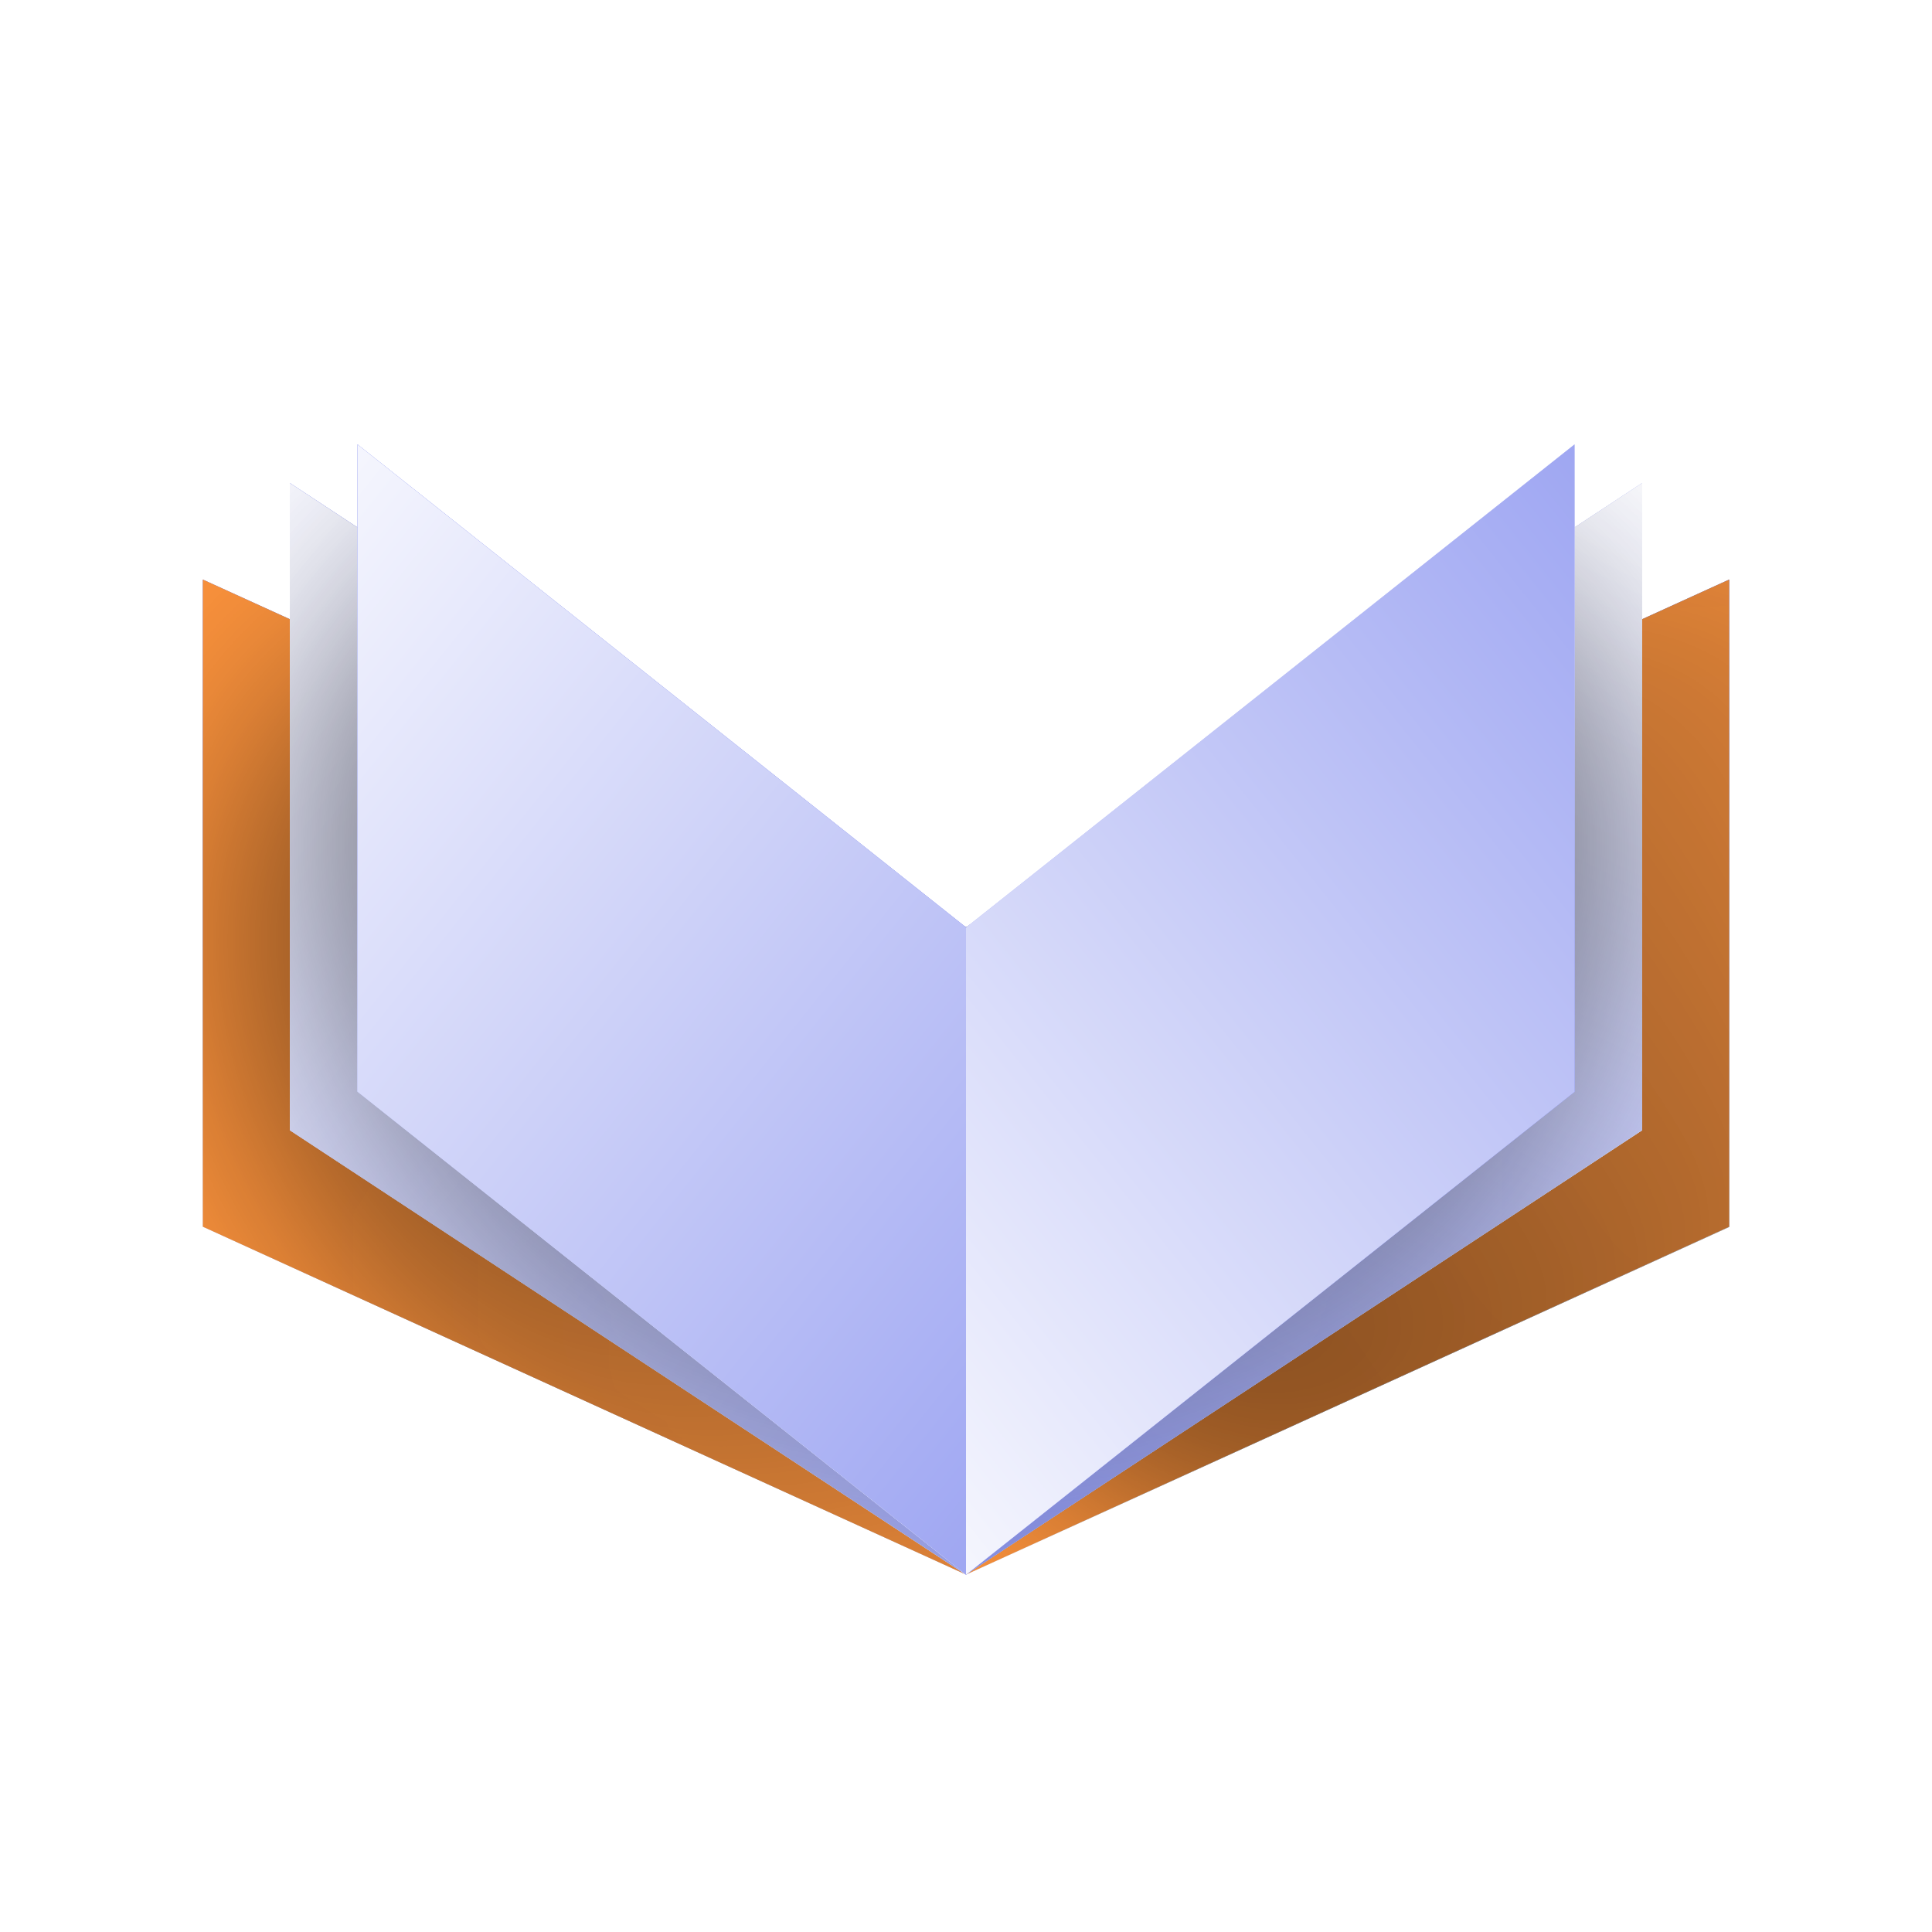
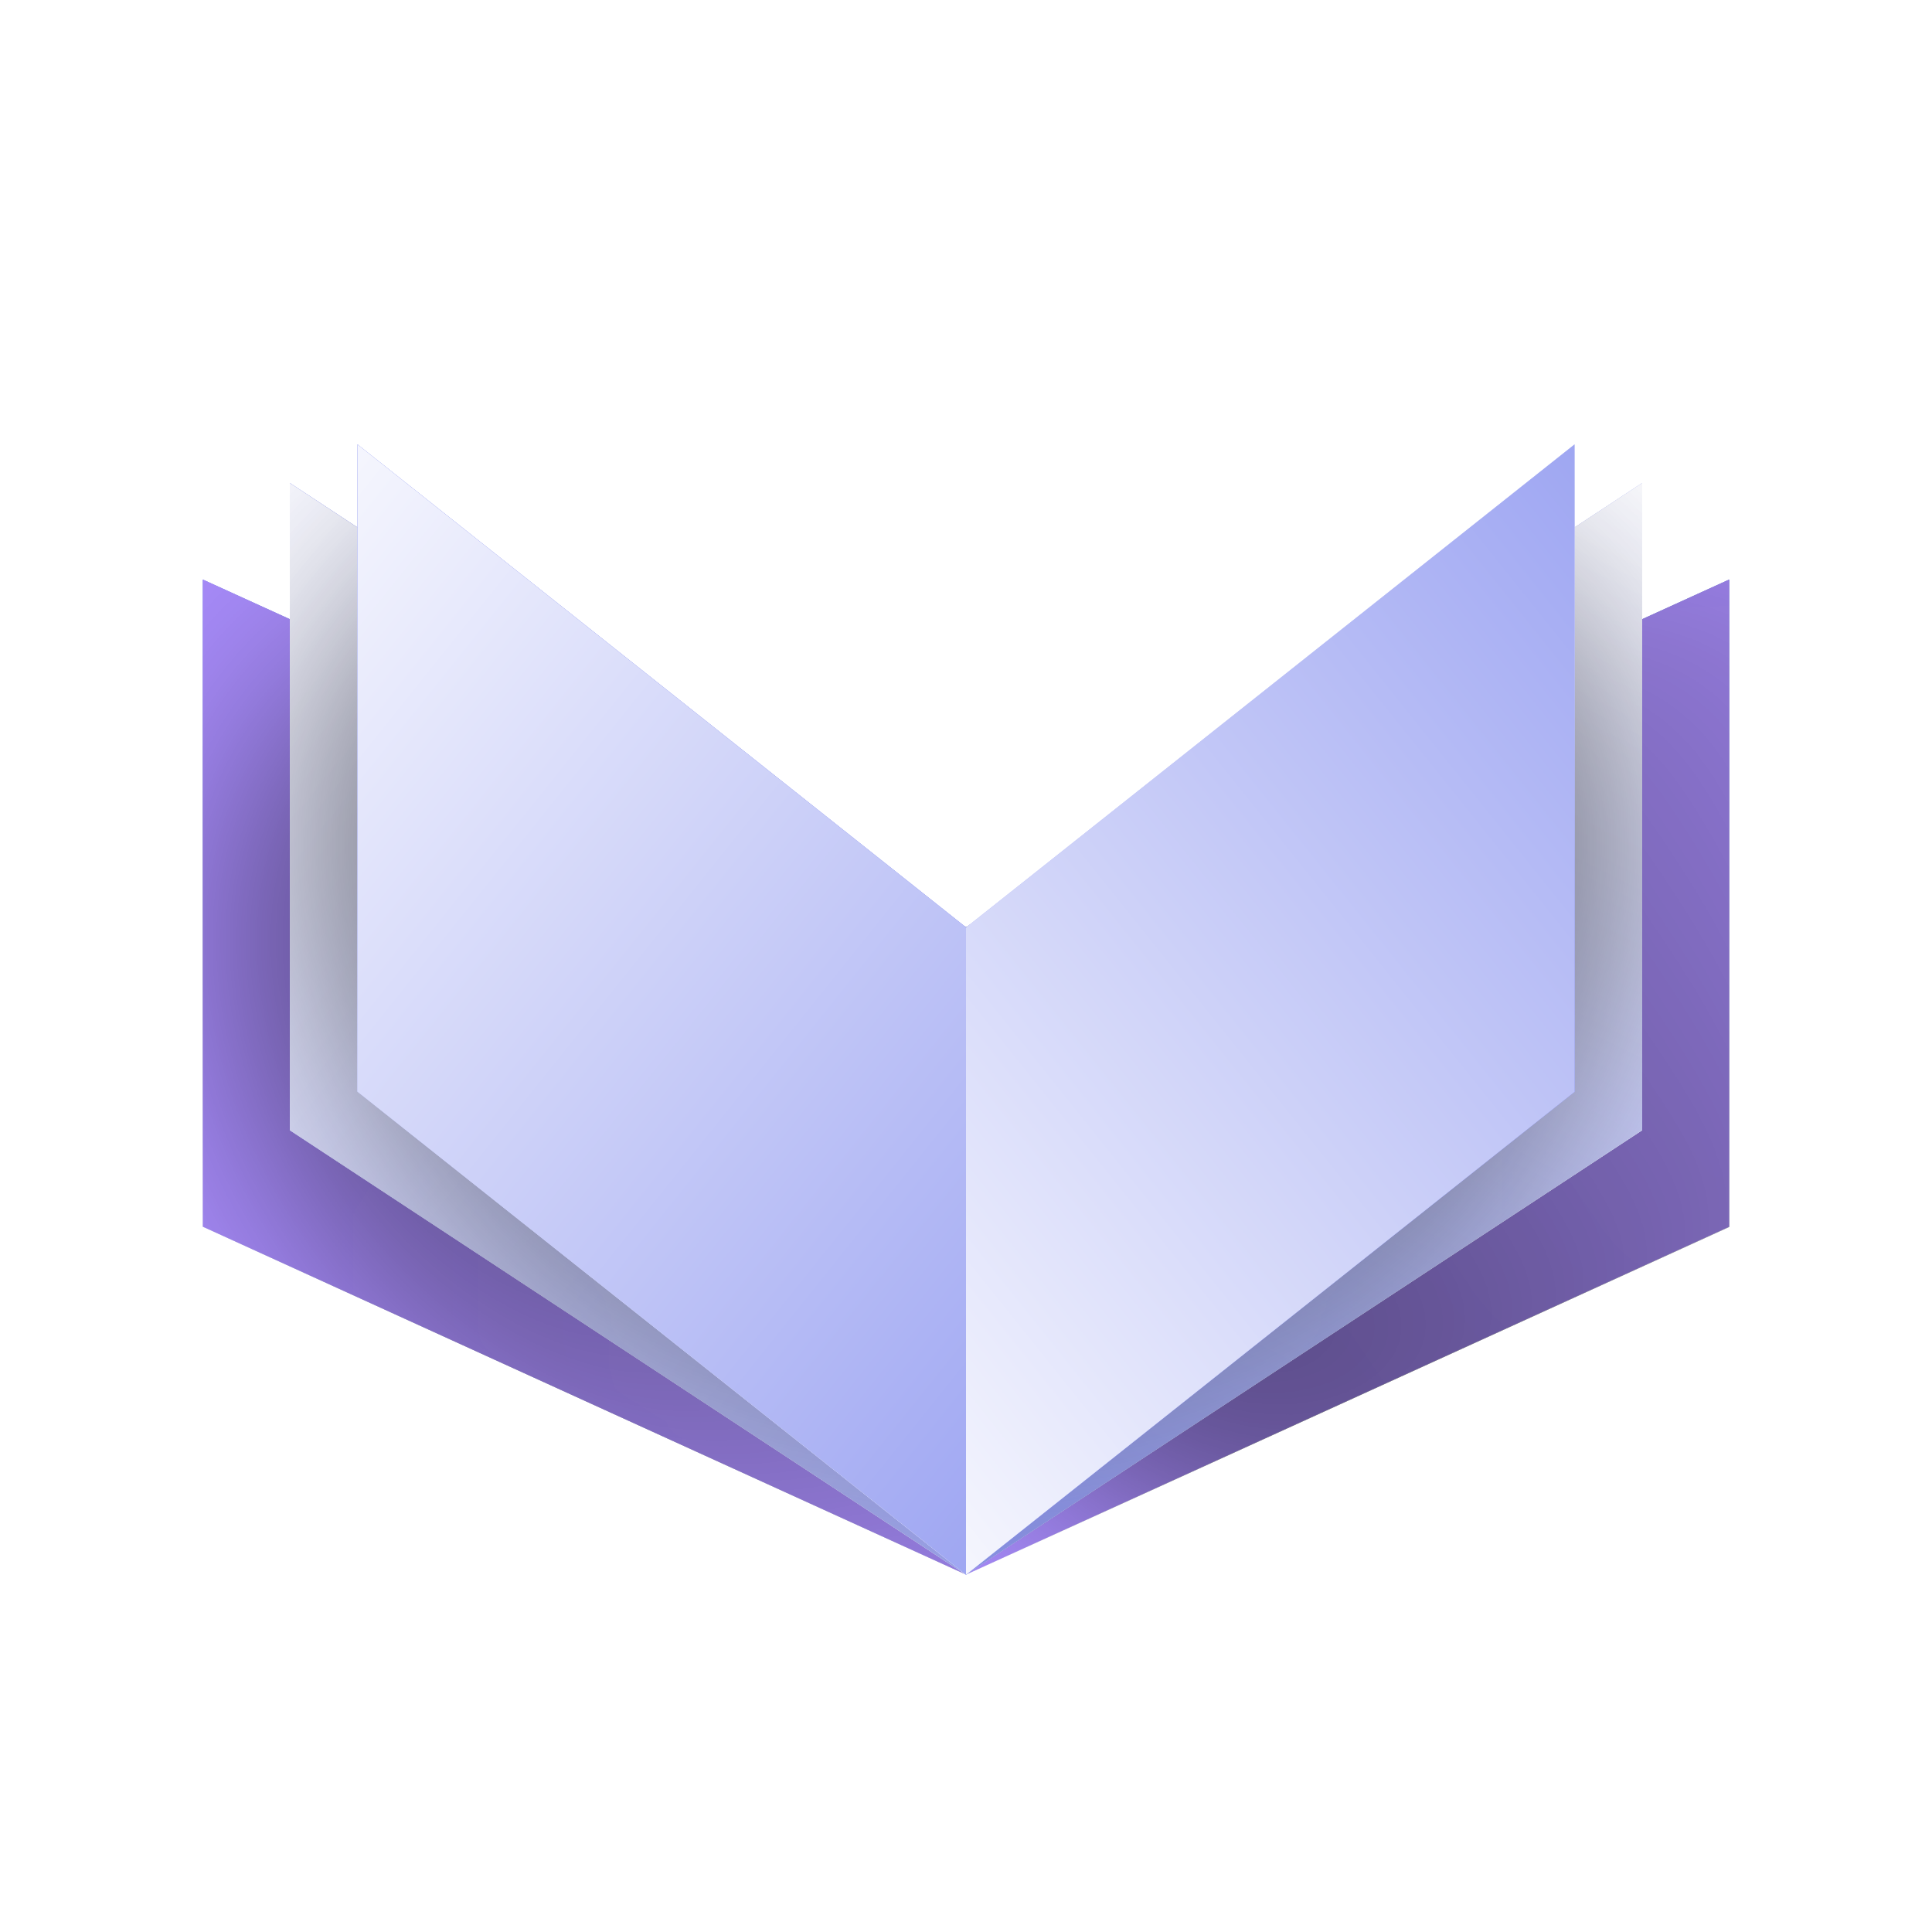
<svg xmlns="http://www.w3.org/2000/svg" width="60" height="60" viewBox="0 0 60 60" fill="none">
  <path d="M30 28.798V48.9L53.7 38.096L53.7 18L30 28.798Z" fill="url(#paint0_linear_3543_2070)" />
  <path d="M30 28.798V48.9L53.7 38.096L53.7 18L30 28.798Z" fill="url(#paint1_linear_3543_2070)" />
-   <path d="M30 28.798V48.9L53.7 38.096L53.7 18L30 28.798Z" fill="#FB923C" />
+   <path d="M30 28.798V48.9L53.7 38.096L53.7 18L30 28.798Z" fill="#A78BFA" />
  <path d="M30 28.798V48.9L6.3 38.096L6.3 18L30 28.798Z" fill="url(#paint2_linear_3543_2070)" />
  <path d="M30 28.798V48.9L6.3 38.096L6.3 18L30 28.798Z" fill="url(#paint3_linear_3543_2070)" />
-   <path d="M30 28.798V48.9L6.3 38.096L6.3 18L30 28.798Z" fill="#FB923C" />
+   <path d="M30 28.798V48.9L6.3 38.096L6.3 18L30 28.798Z" fill="#A78BFA" />
  <mask id="mask0_3543_2070" style="mask-type:alpha" maskUnits="userSpaceOnUse" x="30" y="18" width="24" height="31">
    <path d="M53.7 38.106V18L30 28.806L30 48.906L53.7 38.106Z" fill="url(#paint4_linear_3543_2070)" />
    <path d="M53.7 38.106V18L30 28.806L30 48.906L53.7 38.106Z" fill="url(#paint5_linear_3543_2070)" />
-     <path d="M53.7 38.106V18L30 28.806L30 48.906L53.7 38.106Z" fill="#FB923C" />
+     <path d="M53.7 38.106V18L30 28.806L30 48.906L53.7 38.106Z" fill="#A78BFA" />
  </mask>
  <g mask="url(#mask0_3543_2070)">
    <g style="mix-blend-mode:multiply" opacity="0.45" filter="url(#filter0_f_3543_2070)">
      <path d="M38.742 21.996C47.477 15.164 58.52 14.19 63.407 19.822C68.295 25.453 65.176 35.557 56.441 42.39C47.707 49.222 36.664 50.196 31.777 44.564C26.889 38.932 30.008 28.828 38.742 21.996Z" fill="url(#paint6_linear_3543_2070)" />
    </g>
  </g>
  <path d="M30 28.8V48.9L51 35.1V15L30 28.8Z" fill="url(#paint7_linear_3543_2070)" />
  <path d="M30 28.8V48.9L51 35.1V15L30 28.8Z" fill="url(#paint8_linear_3543_2070)" />
  <path d="M30 28.8V48.9L51 35.1V15L30 28.8Z" fill="url(#paint9_linear_3543_2070)" />
  <mask id="mask1_3543_2070" style="mask-type:alpha" maskUnits="userSpaceOnUse" x="6" y="18" width="24" height="31">
    <path d="M30 28.798V48.9L6.3 38.096L6.3 18L30 28.798Z" fill="url(#paint10_linear_3543_2070)" />
    <path d="M30 28.798V48.9L6.3 38.096L6.3 18L30 28.798Z" fill="url(#paint11_linear_3543_2070)" />
-     <path d="M30 28.798V48.9L6.3 38.096L6.3 18L30 28.798Z" fill="#FB923C" />
+     <path d="M30 28.798V48.9L6.3 38.096L6.3 18L30 28.798Z" fill="#A78BFA" />
  </mask>
  <g mask="url(#mask1_3543_2070)">
    <g style="mix-blend-mode:multiply" opacity="0.45" filter="url(#filter1_f_3543_2070)">
      <path d="M15.8 44.91C24.092 51.743 34.576 52.716 39.216 47.085C43.856 41.453 40.895 31.349 32.602 24.517C24.31 17.684 13.826 16.711 9.187 22.342C4.547 27.974 7.508 38.078 15.8 44.91Z" fill="url(#paint12_linear_3543_2070)" />
    </g>
  </g>
  <path d="M30 28.8V48.906L9 35.1L9 15L30 28.8Z" fill="url(#paint13_linear_3543_2070)" />
  <path d="M30 28.8V48.906L9 35.1L9 15L30 28.8Z" fill="url(#paint14_linear_3543_2070)" />
  <path d="M30 28.8V48.906L9 35.1L9 15L30 28.8Z" fill="url(#paint15_linear_3543_2070)" />
  <mask id="mask2_3543_2070" style="mask-type:alpha" maskUnits="userSpaceOnUse" x="9" y="15" width="21" height="34">
    <path d="M30 28.8V48.906L9 35.1L9 15L30 28.8Z" fill="url(#paint16_linear_3543_2070)" />
    <path d="M30 28.8V48.906L9 35.1L9 15L30 28.8Z" fill="url(#paint17_linear_3543_2070)" />
    <path d="M30 28.8V48.906L9 35.1L9 15L30 28.8Z" fill="url(#paint18_linear_3543_2070)" />
  </mask>
  <g mask="url(#mask2_3543_2070)">
    <g style="mix-blend-mode:multiply" opacity="0.45" filter="url(#filter2_f_3543_2070)">
      <path d="M18.2 41.91C26.492 48.743 36.976 49.716 41.616 44.085C46.256 38.453 43.295 28.349 35.002 21.517C26.71 14.684 16.227 13.711 11.587 19.342C6.947 24.974 9.908 35.078 18.2 41.91Z" fill="url(#paint19_linear_3543_2070)" />
    </g>
  </g>
  <mask id="mask3_3543_2070" style="mask-type:alpha" maskUnits="userSpaceOnUse" x="30" y="15" width="21" height="34">
    <path d="M30 28.8V48.906L51 35.1L51 15L30 28.8Z" fill="url(#paint20_linear_3543_2070)" />
    <path d="M30 28.8V48.906L51 35.1L51 15L30 28.8Z" fill="url(#paint21_linear_3543_2070)" />
    <path d="M30 28.8V48.906L51 35.1L51 15L30 28.8Z" fill="url(#paint22_linear_3543_2070)" />
  </mask>
  <g mask="url(#mask3_3543_2070)">
    <g style="mix-blend-mode:multiply" opacity="0.45" filter="url(#filter3_f_3543_2070)">
      <path d="M41.8 41.91C33.508 48.743 23.024 49.716 18.384 44.085C13.744 38.453 16.705 28.349 24.997 21.517C33.29 14.684 43.773 13.711 48.413 19.342C53.053 24.974 50.093 35.078 41.8 41.91Z" fill="url(#paint23_linear_3543_2070)" />
    </g>
  </g>
  <path d="M30 28.8V48.906L11.1 33.9L11.1 13.8L30 28.8Z" fill="url(#paint24_linear_3543_2070)" />
  <path d="M30 28.8V48.906L11.1 33.9L11.1 13.8L30 28.8Z" fill="url(#paint25_linear_3543_2070)" />
  <path d="M30 28.8V48.906L11.1 33.9L11.1 13.8L30 28.8Z" fill="url(#paint26_linear_3543_2070)" />
  <path d="M48.9 33.906V13.8L30 28.806L30 48.906L48.9 33.906Z" fill="url(#paint27_linear_3543_2070)" />
  <path d="M48.9 33.906V13.8L30 28.806L30 48.906L48.9 33.906Z" fill="url(#paint28_linear_3543_2070)" />
  <path d="M48.9 33.906V13.8L30 28.806L30 48.906L48.9 33.906Z" fill="url(#paint29_linear_3543_2070)" />
  <defs>
    <filter id="filter0_f_3543_2070" x="23.166" y="9.861" width="48.852" height="44.664" filterUnits="userSpaceOnUse" color-interpolation-filters="sRGB">
      <feFlood flood-opacity="0" result="BackgroundImageFix" />
      <feBlend mode="normal" in="SourceGraphic" in2="BackgroundImageFix" result="shape" />
      <feGaussianBlur stdDeviation="3.15" result="effect1_foregroundBlur_3543_2070" />
    </filter>
    <filter id="filter1_f_3543_2070" x="0.693" y="12.381" width="47.017" height="44.664" filterUnits="userSpaceOnUse" color-interpolation-filters="sRGB">
      <feFlood flood-opacity="0" result="BackgroundImageFix" />
      <feBlend mode="normal" in="SourceGraphic" in2="BackgroundImageFix" result="shape" />
      <feGaussianBlur stdDeviation="3.15" result="effect1_foregroundBlur_3543_2070" />
    </filter>
    <filter id="filter2_f_3543_2070" x="3.093" y="9.381" width="47.017" height="44.664" filterUnits="userSpaceOnUse" color-interpolation-filters="sRGB">
      <feFlood flood-opacity="0" result="BackgroundImageFix" />
      <feBlend mode="normal" in="SourceGraphic" in2="BackgroundImageFix" result="shape" />
      <feGaussianBlur stdDeviation="3.15" result="effect1_foregroundBlur_3543_2070" />
    </filter>
    <filter id="filter3_f_3543_2070" x="9.89" y="9.381" width="47.017" height="44.664" filterUnits="userSpaceOnUse" color-interpolation-filters="sRGB">
      <feFlood flood-opacity="0" result="BackgroundImageFix" />
      <feBlend mode="normal" in="SourceGraphic" in2="BackgroundImageFix" result="shape" />
      <feGaussianBlur stdDeviation="3.15" result="effect1_foregroundBlur_3543_2070" />
    </filter>
    <linearGradient id="paint0_linear_3543_2070" x1="46.687" y1="25.382" x2="49.161" y2="45.887" gradientUnits="userSpaceOnUse">
      <stop stop-color="#9099F0" />
      <stop offset="1" stop-color="white" />
    </linearGradient>
    <linearGradient id="paint1_linear_3543_2070" x1="37.948" y1="31.304" x2="46.17" y2="47.652" gradientUnits="userSpaceOnUse">
      <stop stop-color="#9099F0" />
      <stop offset="1" stop-color="white" />
    </linearGradient>
    <linearGradient id="paint2_linear_3543_2070" x1="13.313" y1="25.382" x2="10.839" y2="45.887" gradientUnits="userSpaceOnUse">
      <stop stop-color="#9099F0" />
      <stop offset="1" stop-color="white" />
    </linearGradient>
    <linearGradient id="paint3_linear_3543_2070" x1="22.052" y1="31.304" x2="13.83" y2="47.652" gradientUnits="userSpaceOnUse">
      <stop stop-color="#9099F0" />
      <stop offset="1" stop-color="white" />
    </linearGradient>
    <linearGradient id="paint4_linear_3543_2070" x1="37.013" y1="41.523" x2="34.538" y2="21.014" gradientUnits="userSpaceOnUse">
      <stop stop-color="#9099F0" />
      <stop offset="1" stop-color="white" />
    </linearGradient>
    <linearGradient id="paint5_linear_3543_2070" x1="45.752" y1="35.6" x2="37.527" y2="19.25" gradientUnits="userSpaceOnUse">
      <stop stop-color="#9099F0" />
      <stop offset="1" stop-color="white" />
    </linearGradient>
    <linearGradient id="paint6_linear_3543_2070" x1="34.298" y1="33.712" x2="67.497" y2="11.205" gradientUnits="userSpaceOnUse">
      <stop />
      <stop offset="1" stop-color="#1D1D21" stop-opacity="0" />
    </linearGradient>
    <linearGradient id="paint7_linear_3543_2070" x1="45.806" y1="25.328" x2="48.411" y2="45.889" gradientUnits="userSpaceOnUse">
      <stop stop-color="#9099F0" />
      <stop offset="1" stop-color="white" />
    </linearGradient>
    <linearGradient id="paint8_linear_3543_2070" x1="27.766" y1="39.477" x2="45.343" y2="46.736" gradientUnits="userSpaceOnUse">
      <stop stop-color="#9099F0" />
      <stop offset="1" stop-color="white" />
    </linearGradient>
    <linearGradient id="paint9_linear_3543_2070" x1="27.45" y1="45.75" x2="45.142" y2="10.158" gradientUnits="userSpaceOnUse">
      <stop stop-color="#9099F0" />
      <stop offset="1" stop-color="white" />
    </linearGradient>
    <linearGradient id="paint10_linear_3543_2070" x1="13.313" y1="25.382" x2="10.839" y2="45.887" gradientUnits="userSpaceOnUse">
      <stop stop-color="#9099F0" />
      <stop offset="1" stop-color="white" />
    </linearGradient>
    <linearGradient id="paint11_linear_3543_2070" x1="22.052" y1="31.304" x2="13.83" y2="47.652" gradientUnits="userSpaceOnUse">
      <stop stop-color="#9099F0" />
      <stop offset="1" stop-color="white" />
    </linearGradient>
    <linearGradient id="paint12_linear_3543_2070" x1="11.581" y1="33.194" x2="44.109" y2="54.13" gradientUnits="userSpaceOnUse">
      <stop />
      <stop offset="1" stop-color="#1D1D21" stop-opacity="0" />
    </linearGradient>
    <linearGradient id="paint13_linear_3543_2070" x1="14.158" y1="25.384" x2="11.555" y2="45.86" gradientUnits="userSpaceOnUse">
      <stop stop-color="#9099F0" />
      <stop offset="1" stop-color="white" />
    </linearGradient>
    <linearGradient id="paint14_linear_3543_2070" x1="22.454" y1="31.307" x2="13.978" y2="47.303" gradientUnits="userSpaceOnUse">
      <stop stop-color="#9099F0" />
      <stop offset="1" stop-color="white" />
    </linearGradient>
    <linearGradient id="paint15_linear_3543_2070" x1="6.3" y1="12.9" x2="43.228" y2="42.487" gradientUnits="userSpaceOnUse">
      <stop stop-color="white" />
      <stop offset="1" stop-color="#9099F0" />
    </linearGradient>
    <linearGradient id="paint16_linear_3543_2070" x1="14.158" y1="25.384" x2="11.555" y2="45.86" gradientUnits="userSpaceOnUse">
      <stop stop-color="#9099F0" />
      <stop offset="1" stop-color="white" />
    </linearGradient>
    <linearGradient id="paint17_linear_3543_2070" x1="22.454" y1="31.307" x2="13.978" y2="47.303" gradientUnits="userSpaceOnUse">
      <stop stop-color="#9099F0" />
      <stop offset="1" stop-color="white" />
    </linearGradient>
    <linearGradient id="paint18_linear_3543_2070" x1="6.3" y1="12.9" x2="43.228" y2="42.487" gradientUnits="userSpaceOnUse">
      <stop stop-color="white" />
      <stop offset="1" stop-color="#9099F0" />
    </linearGradient>
    <linearGradient id="paint19_linear_3543_2070" x1="13.981" y1="30.194" x2="46.509" y2="51.13" gradientUnits="userSpaceOnUse">
      <stop />
      <stop offset="1" stop-color="#1D1D21" stop-opacity="0" />
    </linearGradient>
    <linearGradient id="paint20_linear_3543_2070" x1="45.842" y1="25.384" x2="48.445" y2="45.86" gradientUnits="userSpaceOnUse">
      <stop stop-color="#9099F0" />
      <stop offset="1" stop-color="white" />
    </linearGradient>
    <linearGradient id="paint21_linear_3543_2070" x1="37.545" y1="31.307" x2="46.022" y2="47.303" gradientUnits="userSpaceOnUse">
      <stop stop-color="#9099F0" />
      <stop offset="1" stop-color="white" />
    </linearGradient>
    <linearGradient id="paint22_linear_3543_2070" x1="53.7" y1="12.9" x2="16.772" y2="42.487" gradientUnits="userSpaceOnUse">
      <stop stop-color="white" />
      <stop offset="1" stop-color="#9099F0" />
    </linearGradient>
    <linearGradient id="paint23_linear_3543_2070" x1="46.019" y1="30.194" x2="13.491" y2="51.13" gradientUnits="userSpaceOnUse">
      <stop />
      <stop offset="1" stop-color="#1D1D21" stop-opacity="0" />
    </linearGradient>
    <linearGradient id="paint24_linear_3543_2070" x1="14.158" y1="25.384" x2="11.555" y2="45.86" gradientUnits="userSpaceOnUse">
      <stop stop-color="#9099F0" />
      <stop offset="1" stop-color="white" />
    </linearGradient>
    <linearGradient id="paint25_linear_3543_2070" x1="22.454" y1="31.306" x2="13.978" y2="47.303" gradientUnits="userSpaceOnUse">
      <stop stop-color="#9099F0" />
      <stop offset="1" stop-color="white" />
    </linearGradient>
    <linearGradient id="paint26_linear_3543_2070" x1="6.3" y1="12.9" x2="43.228" y2="42.486" gradientUnits="userSpaceOnUse">
      <stop stop-color="white" />
      <stop offset="1" stop-color="#9099F0" />
    </linearGradient>
    <linearGradient id="paint27_linear_3543_2070" x1="33.058" y1="37.323" x2="30.455" y2="16.846" gradientUnits="userSpaceOnUse">
      <stop stop-color="#9099F0" />
      <stop offset="1" stop-color="white" />
    </linearGradient>
    <linearGradient id="paint28_linear_3543_2070" x1="41.355" y1="31.4" x2="32.878" y2="15.403" gradientUnits="userSpaceOnUse">
      <stop stop-color="#9099F0" />
      <stop offset="1" stop-color="white" />
    </linearGradient>
    <linearGradient id="paint29_linear_3543_2070" x1="25.2" y1="49.806" x2="62.128" y2="20.22" gradientUnits="userSpaceOnUse">
      <stop stop-color="white" />
      <stop offset="1" stop-color="#9099F0" />
    </linearGradient>
  </defs>
</svg>
